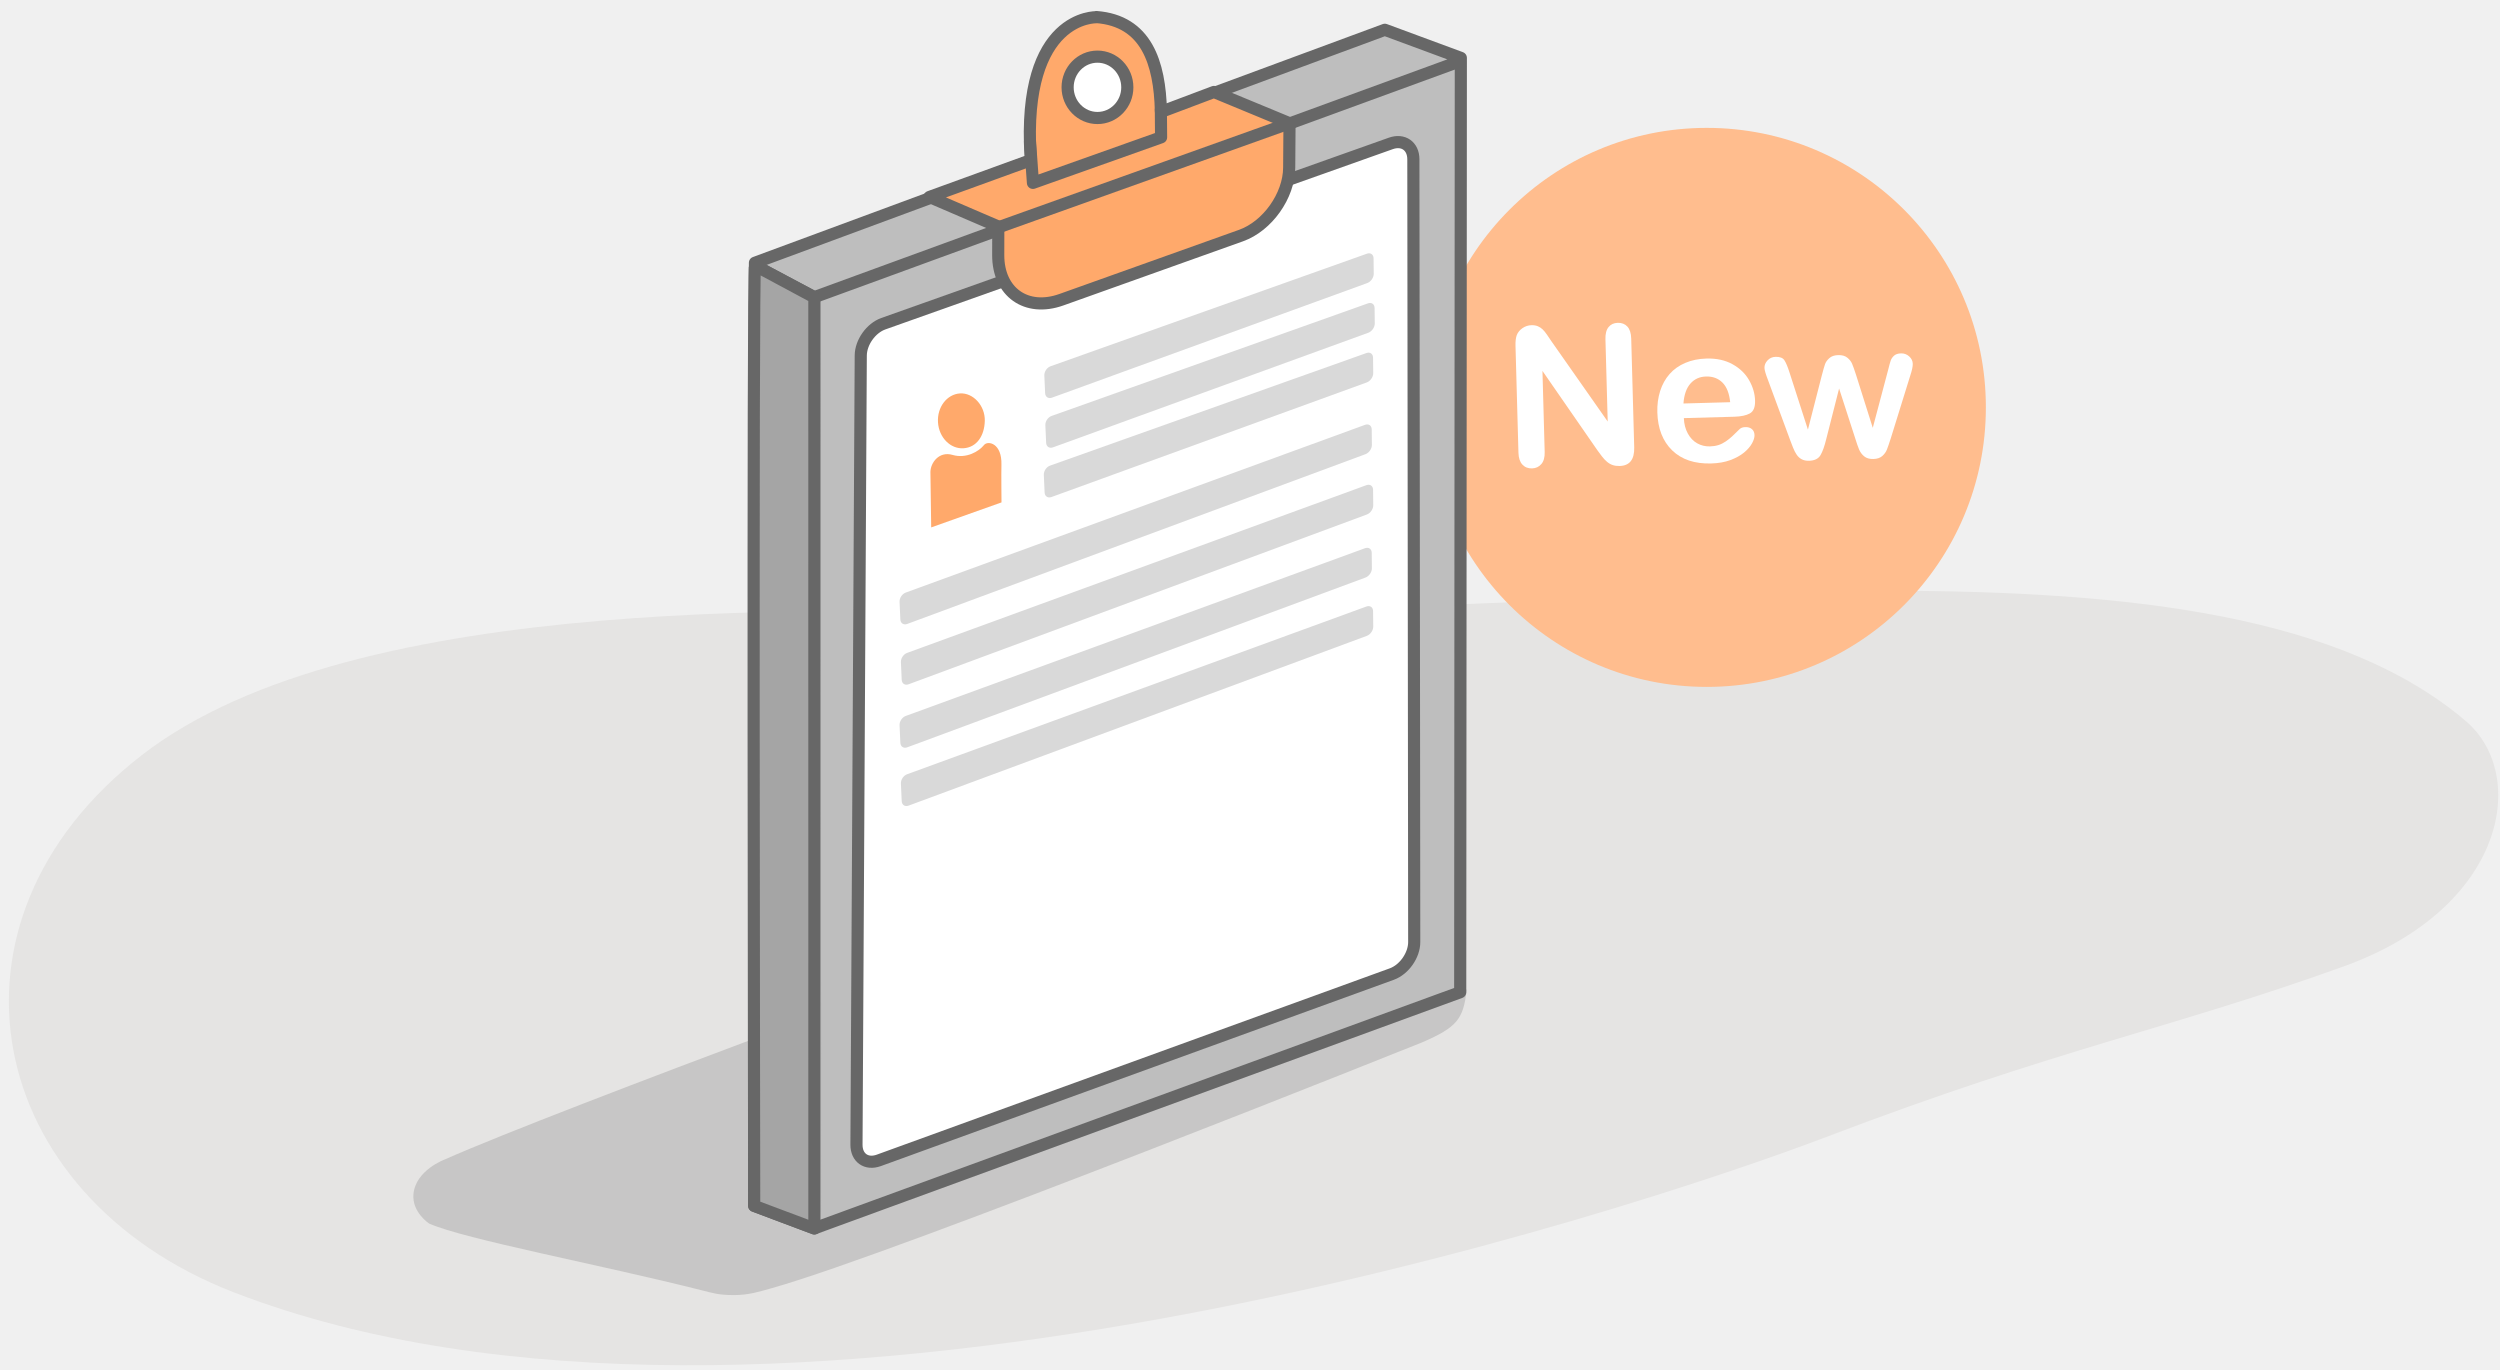
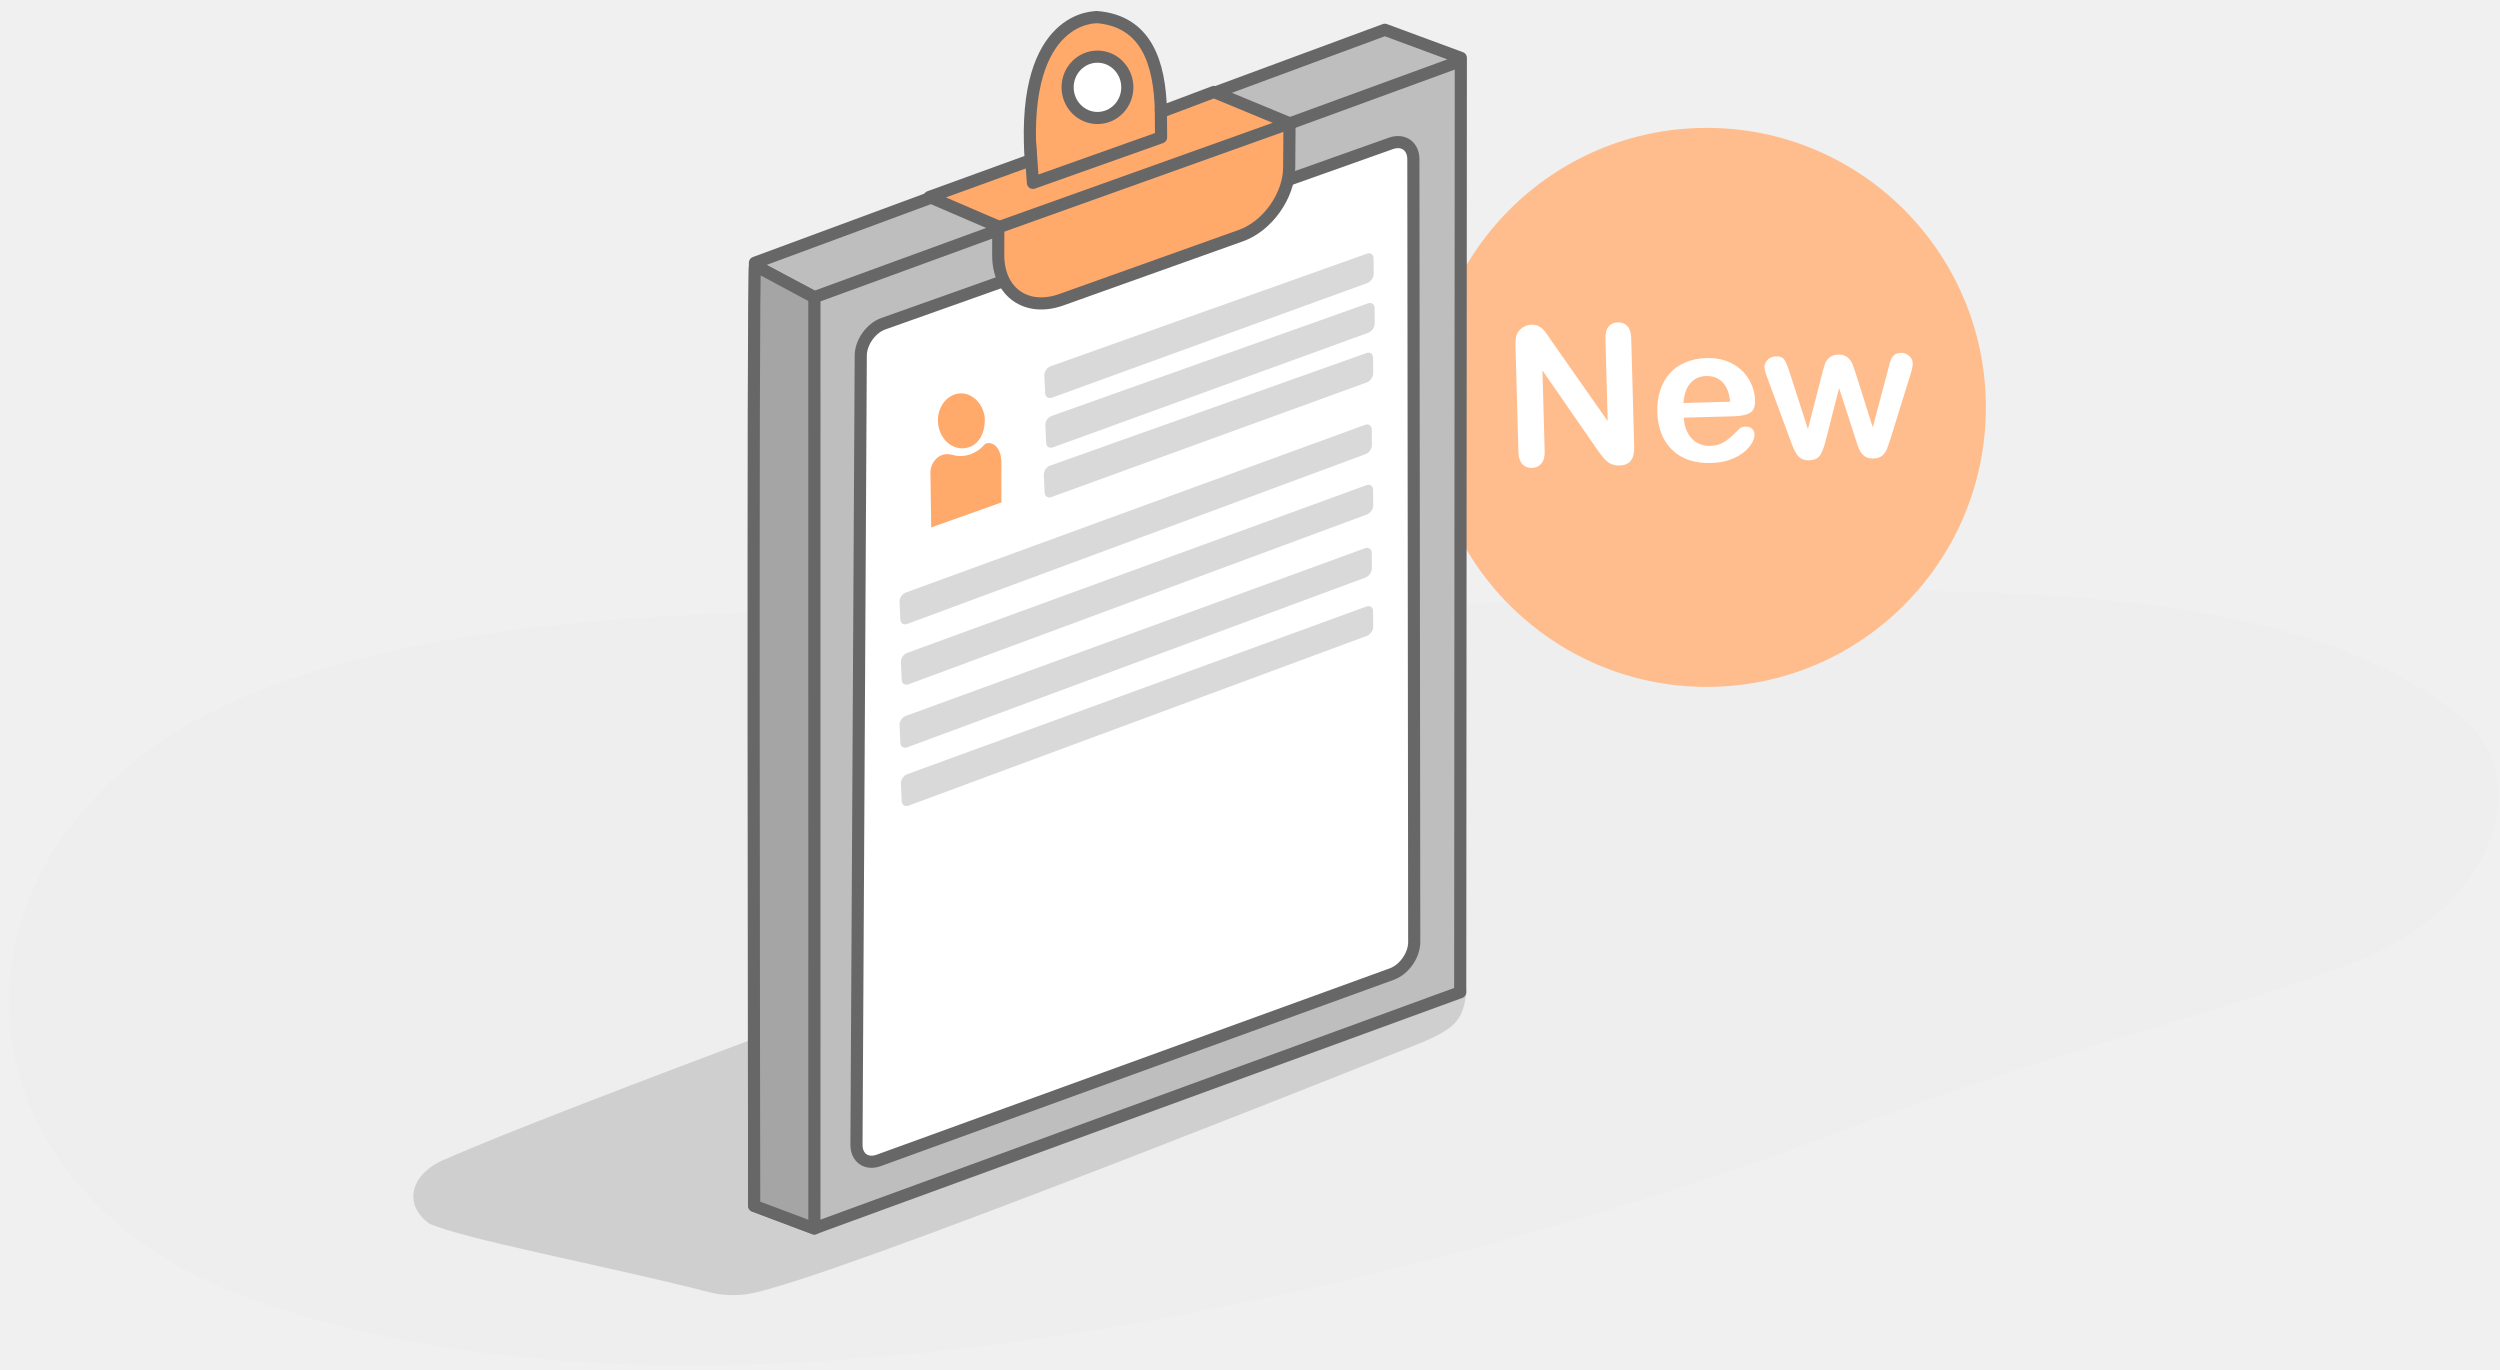
<svg xmlns="http://www.w3.org/2000/svg" xmlns:ns1="http://vectornator.io" xmlns:xlink="http://www.w3.org/1999/xlink" height="100%" stroke-miterlimit="10" style="fill-rule:nonzero;clip-rule:evenodd;stroke-linecap:round;stroke-linejoin:round;" version="1.1" viewBox="0 0 1917.45 1050.52" width="100%" xml:space="preserve">
  <defs>
    <path d="M108.658 579.248C-56.605 707.412-12.001 917.15 179.24 991.162C588.838 1149.68 1257.06 926.847 1401.8 871.65C1578.54 804.251 1665.1 789.011 1797.65 741.189C1922.39 696.185 1939.32 594.104 1891.34 553.141C1702.88 392.217 1249.48 474.871 821.494 470.333C646.187 468.475 273.921 451.085 108.658 579.248Z" id="Fill" />
  </defs>
  <g id="Capa-1" ns1:layerName="Capa 1">
-     <use fill="#e5e4e3" fill-rule="nonzero" opacity="1" stroke="none" ns1:layerName="Curva 1" xlink:href="#Fill" />
+     <use fill="#eeeeee" fill-rule="nonzero" opacity="1" stroke="none" ns1:layerName="Curva 1" xlink:href="#Fill" />
    <clipPath clip-rule="nonzero" id="ClipPath">
      <use xlink:href="#Fill" />
    </clipPath>
    <g clip-path="url(#ClipPath)">
      <path d="M1124.92 758.988C1122.45 781.63 1117.58 787.871 1090.77 799.478C1090.77 799.478 688.486 960.809 592.239 987.911C582.443 990.67 574.346 993.304 562.867 993.304C551.388 993.304 546.99 991.862 538.024 989.593C459.336 969.689 356.557 950.593 329.102 938.435C329.102 938.435 315.818 929.698 317.102 915.821C318.799 897.479 341.051 889.308 341.051 889.308C428.901 850.297 784.013 720.276 784.013 720.276L1124.92 758.988Z" fill="#000000" fill-rule="nonzero" opacity="0.129" stroke="none" ns1:layerName="Curva 2" />
    </g>
  </g>
  <g id="Capa-3" ns1:layerName="Capa 3">
    <path d="M1095.03 312.459C1095.03 194.06 1190.86 98.078 1309.07 98.078C1427.29 98.078 1523.12 194.06 1523.12 312.459C1523.12 430.859 1427.29 526.841 1309.07 526.841C1190.86 526.841 1095.03 430.859 1095.03 312.459Z" fill="#ffbd8e" fill-rule="nonzero" opacity="1" stroke="none" ns1:layerName="Óvalo 3" />
    <path d="M624.485 942.148L1119.95 761.002L1120.43 44.393L1062.13 22.843C1062.13 22.843 579.025 201.534 579.025 201.534C579.025 201.534 578.434 924.831 578.434 924.831L624.485 942.148ZM578.723 203.628L624.664 227.955C624.664 227.955 625.18 941.229 625.172 941.218C625.164 941.208 624.631 227.914 624.631 227.914L1119.93 46.895" fill="#bebebe" fill-rule="nonzero" opacity="1" stroke="#676767" stroke-linecap="butt" stroke-linejoin="round" stroke-width="9.312" ns1:layerName="Curva 1" />
    <path d="M660.185 272.695L656.9 877.942C656.845 888.049 664.501 893.445 674.001 889.995L1067.5 747.08C1077 743.63 1084.69 732.64 1084.68 722.533L1084.02 122.165C1084.01 112.058 1076.28 106.608 1066.76 109.991L677.529 248.269C668.005 251.653 660.24 262.589 660.185 272.695Z" fill="#ffffff" fill-rule="nonzero" opacity="1" stroke="#676767" stroke-linecap="butt" stroke-linejoin="round" stroke-width="9.312" ns1:layerName="Curva 2" />
    <path d="M714.207 404.516L713.611 362.026C713.693 354.884 720.287 345.898 730.536 348.9C741.118 351.999 750.804 346.256 754.713 341.329C757.604 337.686 768.594 339.805 768.08 356.59C767.897 362.563 768.131 385.336 768.131 385.336L714.207 404.516Z" fill="#ffa96b" fill-rule="nonzero" opacity="1" stroke="none" ns1:layerName="Curva 3" />
    <path d="M719.42 323.951C718.671 312.334 726.222 302.391 736.285 301.742C746.349 301.093 755.593 311.112 755.321 322.75C755.049 334.387 749.061 343.161 738.998 343.81C728.934 344.459 720.169 335.568 719.42 323.951Z" fill="#ffa96b" fill-rule="nonzero" opacity="1" stroke="none" ns1:layerName="Óvalo 1" />
    <path d="M800.981 288.009L801.587 301.508C801.719 304.443 804.064 306.009 806.826 305.005L1048.69 217.095C1051.45 216.091 1053.67 212.896 1053.63 209.958L1053.49 198.097C1053.46 195.159 1051.19 193.576 1048.42 194.561L805.755 280.911C802.987 281.896 800.85 285.074 800.981 288.009Z" fill="#d9d9d9" fill-rule="nonzero" opacity="1" stroke="none" ns1:layerName="Curva 4" />
    <path d="M801.767 326.117L802.373 339.615C802.504 342.55 804.85 344.116 807.611 343.112L1049.48 255.202C1052.24 254.198 1054.45 251.003 1054.42 248.065L1054.28 236.204C1054.25 233.266 1051.97 231.683 1049.21 232.668L806.541 319.018C803.773 320.003 801.635 323.181 801.767 326.117Z" fill="#d9d9d9" fill-rule="nonzero" opacity="1" stroke="none" ns1:layerName="Curva 5" />
    <path d="M800.588 364.224L801.194 377.722C801.326 380.657 803.671 382.223 806.433 381.22L1048.3 293.309C1051.06 292.306 1053.27 289.11 1053.24 286.172L1053.1 274.311C1053.07 271.373 1050.8 269.79 1048.03 270.775L805.362 357.125C802.594 358.11 800.457 361.289 800.588 364.224Z" fill="#d9d9d9" fill-rule="nonzero" opacity="1" stroke="none" ns1:layerName="Curva 6" />
    <path d="M689.941 461.572L690.547 475.07C690.678 478.006 693.024 479.572 695.785 478.568L1047.27 348.353C1050.04 347.349 1052.25 344.154 1052.21 341.216L1052.08 329.355C1052.04 326.417 1049.77 324.834 1047 325.819L694.715 454.474C691.947 455.459 689.809 458.637 689.941 461.572Z" fill="#d9d9d9" fill-rule="nonzero" opacity="1" stroke="none" ns1:layerName="Curva 7" />
    <path d="M690.981 507.848L691.587 521.346C691.718 524.281 694.064 525.847 696.825 524.844L1048.31 394.629C1051.08 393.625 1053.29 390.43 1053.25 387.492L1053.12 375.631C1053.08 372.693 1050.81 371.109 1048.04 372.095L695.755 500.749C692.987 501.735 690.849 504.913 690.981 507.848Z" fill="#d9d9d9" fill-rule="nonzero" opacity="1" stroke="none" ns1:layerName="Curva 8" />
    <path d="M689.941 556.204L690.547 569.702C690.678 572.637 693.024 574.203 695.785 573.199L1047.27 442.984C1050.04 441.981 1052.25 438.785 1052.21 435.847L1052.08 423.986C1052.04 421.048 1049.77 419.465 1047 420.45L694.715 549.105C691.947 550.09 689.809 553.268 689.941 556.204Z" fill="#d9d9d9" fill-rule="nonzero" opacity="1" stroke="none" ns1:layerName="Curva 9" />
    <path d="M690.981 600.919L691.587 614.418C691.718 617.353 694.064 618.919 696.825 617.915L1048.31 487.7C1051.08 486.697 1053.29 483.501 1053.25 480.563L1053.12 468.702C1053.08 465.764 1050.81 464.181 1048.04 465.166L695.755 593.821C692.987 594.806 690.849 597.984 690.981 600.919Z" fill="#d9d9d9" fill-rule="nonzero" opacity="1" stroke="none" ns1:layerName="Curva 10" />
    <path d="M790.236 122.974L790.423 119.883C783.635 10.946 841.05 13.215 841.05 13.215L840.816 13.067C879.243 15.965 889.539 48.151 890.392 85.231L891.884 85.305L931.065 70.529L989.032 94.516L988.785 128.68C988.63 150.165 972.101 173.44 951.866 180.666L814.034 229.885C787.236 239.442 765.56 224.125 765.621 195.674L765.668 173.758L712.889 151.057L790.236 122.974Z" fill="#ffa96b" fill-rule="nonzero" opacity="1" stroke="#676767" stroke-linecap="butt" stroke-linejoin="round" stroke-width="9.312" ns1:layerName="Curva 12" />
    <path d="M767.315 173.801L988.336 94.758" fill="none" opacity="1" stroke="#676767" stroke-linecap="butt" stroke-linejoin="round" stroke-width="9.312" ns1:layerName="Curva 13" />
    <path d="M789.955 108.166L792.25 140.268L890.526 105.33L890.352 83.305" fill="none" opacity="1" stroke="#676767" stroke-linecap="butt" stroke-linejoin="round" stroke-width="9.312" ns1:layerName="Curva 14" />
    <path d="M818.84 66.976C818.84 53.981 829.091 43.446 841.736 43.446C854.38 43.446 864.631 53.981 864.631 66.976C864.631 79.971 854.38 90.506 841.736 90.506C829.091 90.506 818.84 79.971 818.84 66.976Z" fill="#ffffff" fill-rule="nonzero" opacity="1" stroke="#676767" stroke-linecap="butt" stroke-linejoin="round" stroke-width="9.312" ns1:layerName="Óvalo 2" />
    <g fill="#ffffff" opacity="1" stroke="none" ns1:layerName="Text 1">
-       <path d="M1190.02 261.896L1233.08 323.311L1231.34 260.178C1231.23 256.076 1232.02 252.974 1233.73 250.874C1235.43 248.775 1237.78 247.683 1240.78 247.601C1243.86 247.516 1246.33 248.474 1248.17 250.477C1250.02 252.479 1250.99 255.531 1251.11 259.634L1253.41 343.111C1253.66 352.427 1249.93 357.191 1242.21 357.404C1240.28 357.457 1238.53 357.227 1236.97 356.715C1235.41 356.202 1233.94 355.361 1232.55 354.192C1231.17 353.022 1229.88 351.645 1228.67 350.06C1227.47 348.475 1226.27 346.854 1225.06 345.196L1183.03 284.478L1184.74 346.669C1184.86 350.724 1184 353.815 1182.17 355.942C1180.35 358.069 1177.96 359.174 1175.02 359.255C1171.98 359.338 1169.51 358.356 1167.62 356.307C1165.73 354.258 1164.73 351.23 1164.62 347.224L1162.36 265.339C1162.26 261.864 1162.58 259.126 1163.29 257.126C1164.15 254.929 1165.62 253.113 1167.71 251.679C1169.79 250.245 1172.07 249.494 1174.53 249.426C1176.46 249.373 1178.12 249.641 1179.51 250.231C1180.91 250.82 1182.14 251.632 1183.2 252.665C1184.27 253.698 1185.37 255.045 1186.5 256.704C1187.64 258.363 1188.81 260.094 1190.02 261.896Z" />
-       <path d="M1330.14 319.623L1291.48 320.688C1291.65 325.176 1292.67 329.108 1294.52 332.487C1296.38 335.865 1298.79 338.383 1301.76 340.04C1304.73 341.697 1307.97 342.477 1311.49 342.38C1313.86 342.315 1316.01 341.978 1317.95 341.369C1319.89 340.76 1321.76 339.839 1323.56 338.606C1325.36 337.373 1327.02 336.06 1328.53 334.666C1330.03 333.272 1331.99 331.382 1334.38 328.998C1335.37 328.101 1336.81 327.627 1338.69 327.575C1340.72 327.519 1342.38 328.029 1343.66 329.104C1344.95 330.18 1345.62 331.731 1345.67 333.758C1345.72 335.544 1345.08 337.651 1343.75 340.079C1342.41 342.507 1340.36 344.858 1337.6 347.132C1334.84 349.405 1331.34 351.325 1327.11 352.891C1322.88 354.457 1317.99 355.316 1312.43 355.469C1299.74 355.819 1289.77 352.471 1282.52 345.425C1275.28 338.379 1271.48 328.654 1271.14 316.249C1270.98 310.409 1271.7 304.967 1273.3 299.923C1274.9 294.88 1277.32 290.526 1280.55 286.863C1283.78 283.199 1287.81 280.347 1292.63 278.306C1297.45 276.265 1302.83 275.163 1308.77 275C1316.49 274.787 1323.16 276.233 1328.78 279.339C1334.39 282.445 1338.65 286.542 1341.54 291.631C1344.44 296.72 1345.96 301.943 1346.1 307.3C1346.24 312.272 1344.91 315.533 1342.1 317.084C1339.29 318.634 1335.31 319.481 1330.14 319.623ZM1291.17 309.466L1327.01 308.479C1326.34 301.735 1324.38 296.729 1321.12 293.461C1317.87 290.194 1313.66 288.631 1308.5 288.774C1303.57 288.909 1299.58 290.722 1296.51 294.212C1293.44 297.702 1291.66 302.787 1291.17 309.466Z" />
-       <path d="M1372.53 285.705L1386.64 329.514L1397.24 288.14C1398.37 283.81 1399.22 280.852 1399.78 279.267C1400.34 277.682 1401.43 276.154 1403.06 274.684C1404.69 273.214 1406.95 272.44 1409.84 272.36C1412.79 272.279 1415.11 272.927 1416.82 274.305C1418.52 275.683 1419.73 277.196 1420.46 278.842C1421.18 280.489 1422.2 283.347 1423.52 287.416L1436.38 328.144L1448.19 283.621C1448.97 280.411 1449.61 278.087 1450.1 276.649C1450.59 275.21 1451.45 273.931 1452.68 272.81C1453.9 271.69 1455.7 271.097 1458.06 271.031C1460.43 270.966 1462.5 271.73 1464.28 273.324C1466.07 274.917 1466.99 276.824 1467.05 279.044C1467.11 281.071 1466.44 284.157 1465.06 288.3L1450.22 336.095C1448.93 340.14 1447.92 343.066 1447.2 344.873C1446.48 346.68 1445.3 348.306 1443.68 349.752C1442.05 351.198 1439.79 351.96 1436.89 352.04C1433.9 352.123 1431.52 351.439 1429.77 349.99C1428.02 348.541 1426.7 346.742 1425.82 344.592C1424.94 342.443 1423.97 339.644 1422.91 336.195L1410.55 297.99L1400.68 336.808C1399.38 342.205 1397.92 346.291 1396.31 349.064C1394.69 351.838 1391.76 353.283 1387.51 353.4C1385.34 353.46 1383.48 353.089 1381.94 352.286C1380.4 351.483 1379.1 350.311 1378.04 348.771C1376.98 347.23 1376.04 345.396 1375.21 343.27C1374.38 341.143 1373.73 339.458 1373.26 338.215L1355.95 291.306C1354.24 286.91 1353.36 283.867 1353.31 282.177C1353.25 280.054 1354.04 278.124 1355.69 276.388C1357.33 274.652 1359.38 273.75 1361.84 273.682C1365.12 273.592 1367.37 274.46 1368.58 276.286C1369.79 278.113 1371.11 281.252 1372.53 285.705Z" />
+       <path d="M1190.01 261.532L1233.07 322.946L1231.33 259.813C1231.22 255.711 1232.01 252.609 1233.72 250.51C1235.42 248.41 1237.77 247.319 1240.77 247.236C1243.85 247.151 1246.32 248.11 1248.16 250.112C1250.01 252.114 1250.98 255.166 1251.1 259.269L1253.4 342.746C1253.65 352.062 1249.92 356.826 1242.2 357.039C1240.27 357.092 1238.52 356.862 1236.96 356.35C1235.4 355.837 1233.93 354.996 1232.54 353.827C1231.16 352.657 1229.87 351.28 1228.66 349.695C1227.46 348.11 1226.26 346.489 1225.05 344.832L1183.02 284.113L1184.73 346.305C1184.85 350.359 1183.99 353.45 1182.16 355.577C1180.34 357.704 1177.95 358.809 1175.01 358.89C1171.97 358.974 1169.5 357.991 1167.61 355.942C1165.72 353.893 1164.72 350.865 1164.61 346.859L1162.35 264.974C1162.25 261.499 1162.57 258.761 1163.28 256.761C1164.14 254.564 1165.61 252.748 1167.7 251.314C1169.78 249.88 1172.06 249.129 1174.52 249.061C1176.45 249.008 1178.11 249.276 1179.5 249.866C1180.9 250.455 1182.13 251.267 1183.19 252.3C1184.26 253.333 1185.36 254.68 1186.49 256.339C1187.63 257.999 1188.8 259.729 1190.01 261.532Z" />
+       <path d="M1330.13 319.258L1291.47 320.323C1291.64 324.811 1292.66 328.744 1294.51 332.122C1296.37 335.5 1298.78 338.018 1301.75 339.675C1304.72 341.333 1307.96 342.113 1311.48 342.016C1313.85 341.95 1316 341.613 1317.94 341.004C1319.88 340.395 1321.75 339.474 1323.55 338.241C1325.35 337.008 1327.01 335.695 1328.52 334.301C1330.02 332.907 1331.98 331.017 1334.37 328.633C1335.36 327.736 1336.8 327.262 1338.68 327.21C1340.71 327.154 1342.37 327.664 1343.65 328.739C1344.94 329.815 1345.61 331.366 1345.66 333.394C1345.71 335.18 1345.07 337.286 1343.74 339.714C1342.4 342.142 1340.35 344.493 1337.59 346.767C1334.83 349.041 1331.33 350.96 1327.1 352.526C1322.87 354.092 1317.98 354.951 1312.42 355.104C1299.73 355.454 1289.76 352.106 1282.51 345.06C1275.27 338.014 1271.47 328.289 1271.13 315.884C1270.97 310.044 1271.69 304.602 1273.29 299.558C1274.89 294.515 1277.31 290.161 1280.54 286.498C1283.77 282.834 1287.8 279.982 1292.62 277.941C1297.44 275.901 1302.82 274.798 1308.76 274.635C1316.48 274.422 1323.15 275.869 1328.77 278.974C1334.38 282.08 1338.64 286.177 1341.53 291.266C1344.43 296.355 1345.95 301.578 1346.09 306.936C1346.23 311.907 1344.9 315.168 1342.09 316.719C1339.28 318.269 1335.3 319.116 1330.13 319.258ZM1291.16 309.101L1327 308.114C1326.33 301.37 1324.37 296.364 1321.11 293.097C1317.86 289.829 1313.65 288.267 1308.49 288.409C1303.56 288.544 1299.57 290.357 1296.5 293.847C1293.43 297.337 1291.65 302.422 1291.16 309.101Z" />
+       <path d="M1372.52 285.34L1386.63 329.149L1397.23 287.775C1398.36 283.445 1399.21 280.487 1399.77 278.902C1400.33 277.317 1401.42 275.789 1403.05 274.319C1404.68 272.85 1406.94 272.075 1409.83 271.995C1412.78 271.914 1415.1 272.562 1416.81 273.94C1418.51 275.318 1419.72 276.831 1420.45 278.477C1421.17 280.124 1422.19 282.982 1423.51 287.051L1436.37 327.779L1448.18 283.256C1448.96 280.046 1449.6 277.722 1450.09 276.284C1450.58 274.845 1451.44 273.566 1452.67 272.445C1453.89 271.325 1455.69 270.732 1458.05 270.667C1460.42 270.601 1462.49 271.366 1464.27 272.959C1466.06 274.552 1466.98 276.459 1467.04 278.679C1467.1 280.706 1466.43 283.792 1465.05 287.936L1450.21 335.73C1448.92 339.775 1447.91 342.701 1447.19 344.508C1446.47 346.315 1445.29 347.942 1443.67 349.387C1442.04 350.833 1439.78 351.595 1436.88 351.675C1433.89 351.758 1431.51 351.074 1429.76 349.625C1428.01 348.176 1426.69 346.377 1425.81 344.228C1424.93 342.078 1423.96 339.279 1422.9 335.831L1410.54 297.625L1400.67 336.443C1399.37 341.84 1397.91 345.926 1396.3 348.7C1394.68 351.473 1391.75 352.919 1387.5 353.036C1385.33 353.095 1383.47 352.724 1381.93 351.921C1380.39 351.118 1379.09 349.947 1378.03 348.406C1376.97 346.865 1376.03 345.031 1375.2 342.905C1374.37 340.778 1373.72 339.093 1373.25 337.85L1355.94 290.942C1354.23 286.545 1353.35 283.502 1353.3 281.813C1353.24 279.689 1354.03 277.759 1355.68 276.023C1357.32 274.287 1359.37 273.385 1361.83 273.318C1365.11 273.227 1367.36 274.095 1368.57 275.921C1369.78 277.748 1371.1 280.887 1372.52 285.34Z" />
    </g>
    <path d="M579.079 203.653L624.602 228.079L624.625 942.224L578.458 924.892C578.458 924.892 577.114 203.024 579.079 203.653Z" fill="#a5a5a5" fill-rule="nonzero" opacity="1" stroke="#676767" stroke-linecap="butt" stroke-linejoin="round" stroke-width="9.312" ns1:layerName="Curva 15" />
  </g>
</svg>
